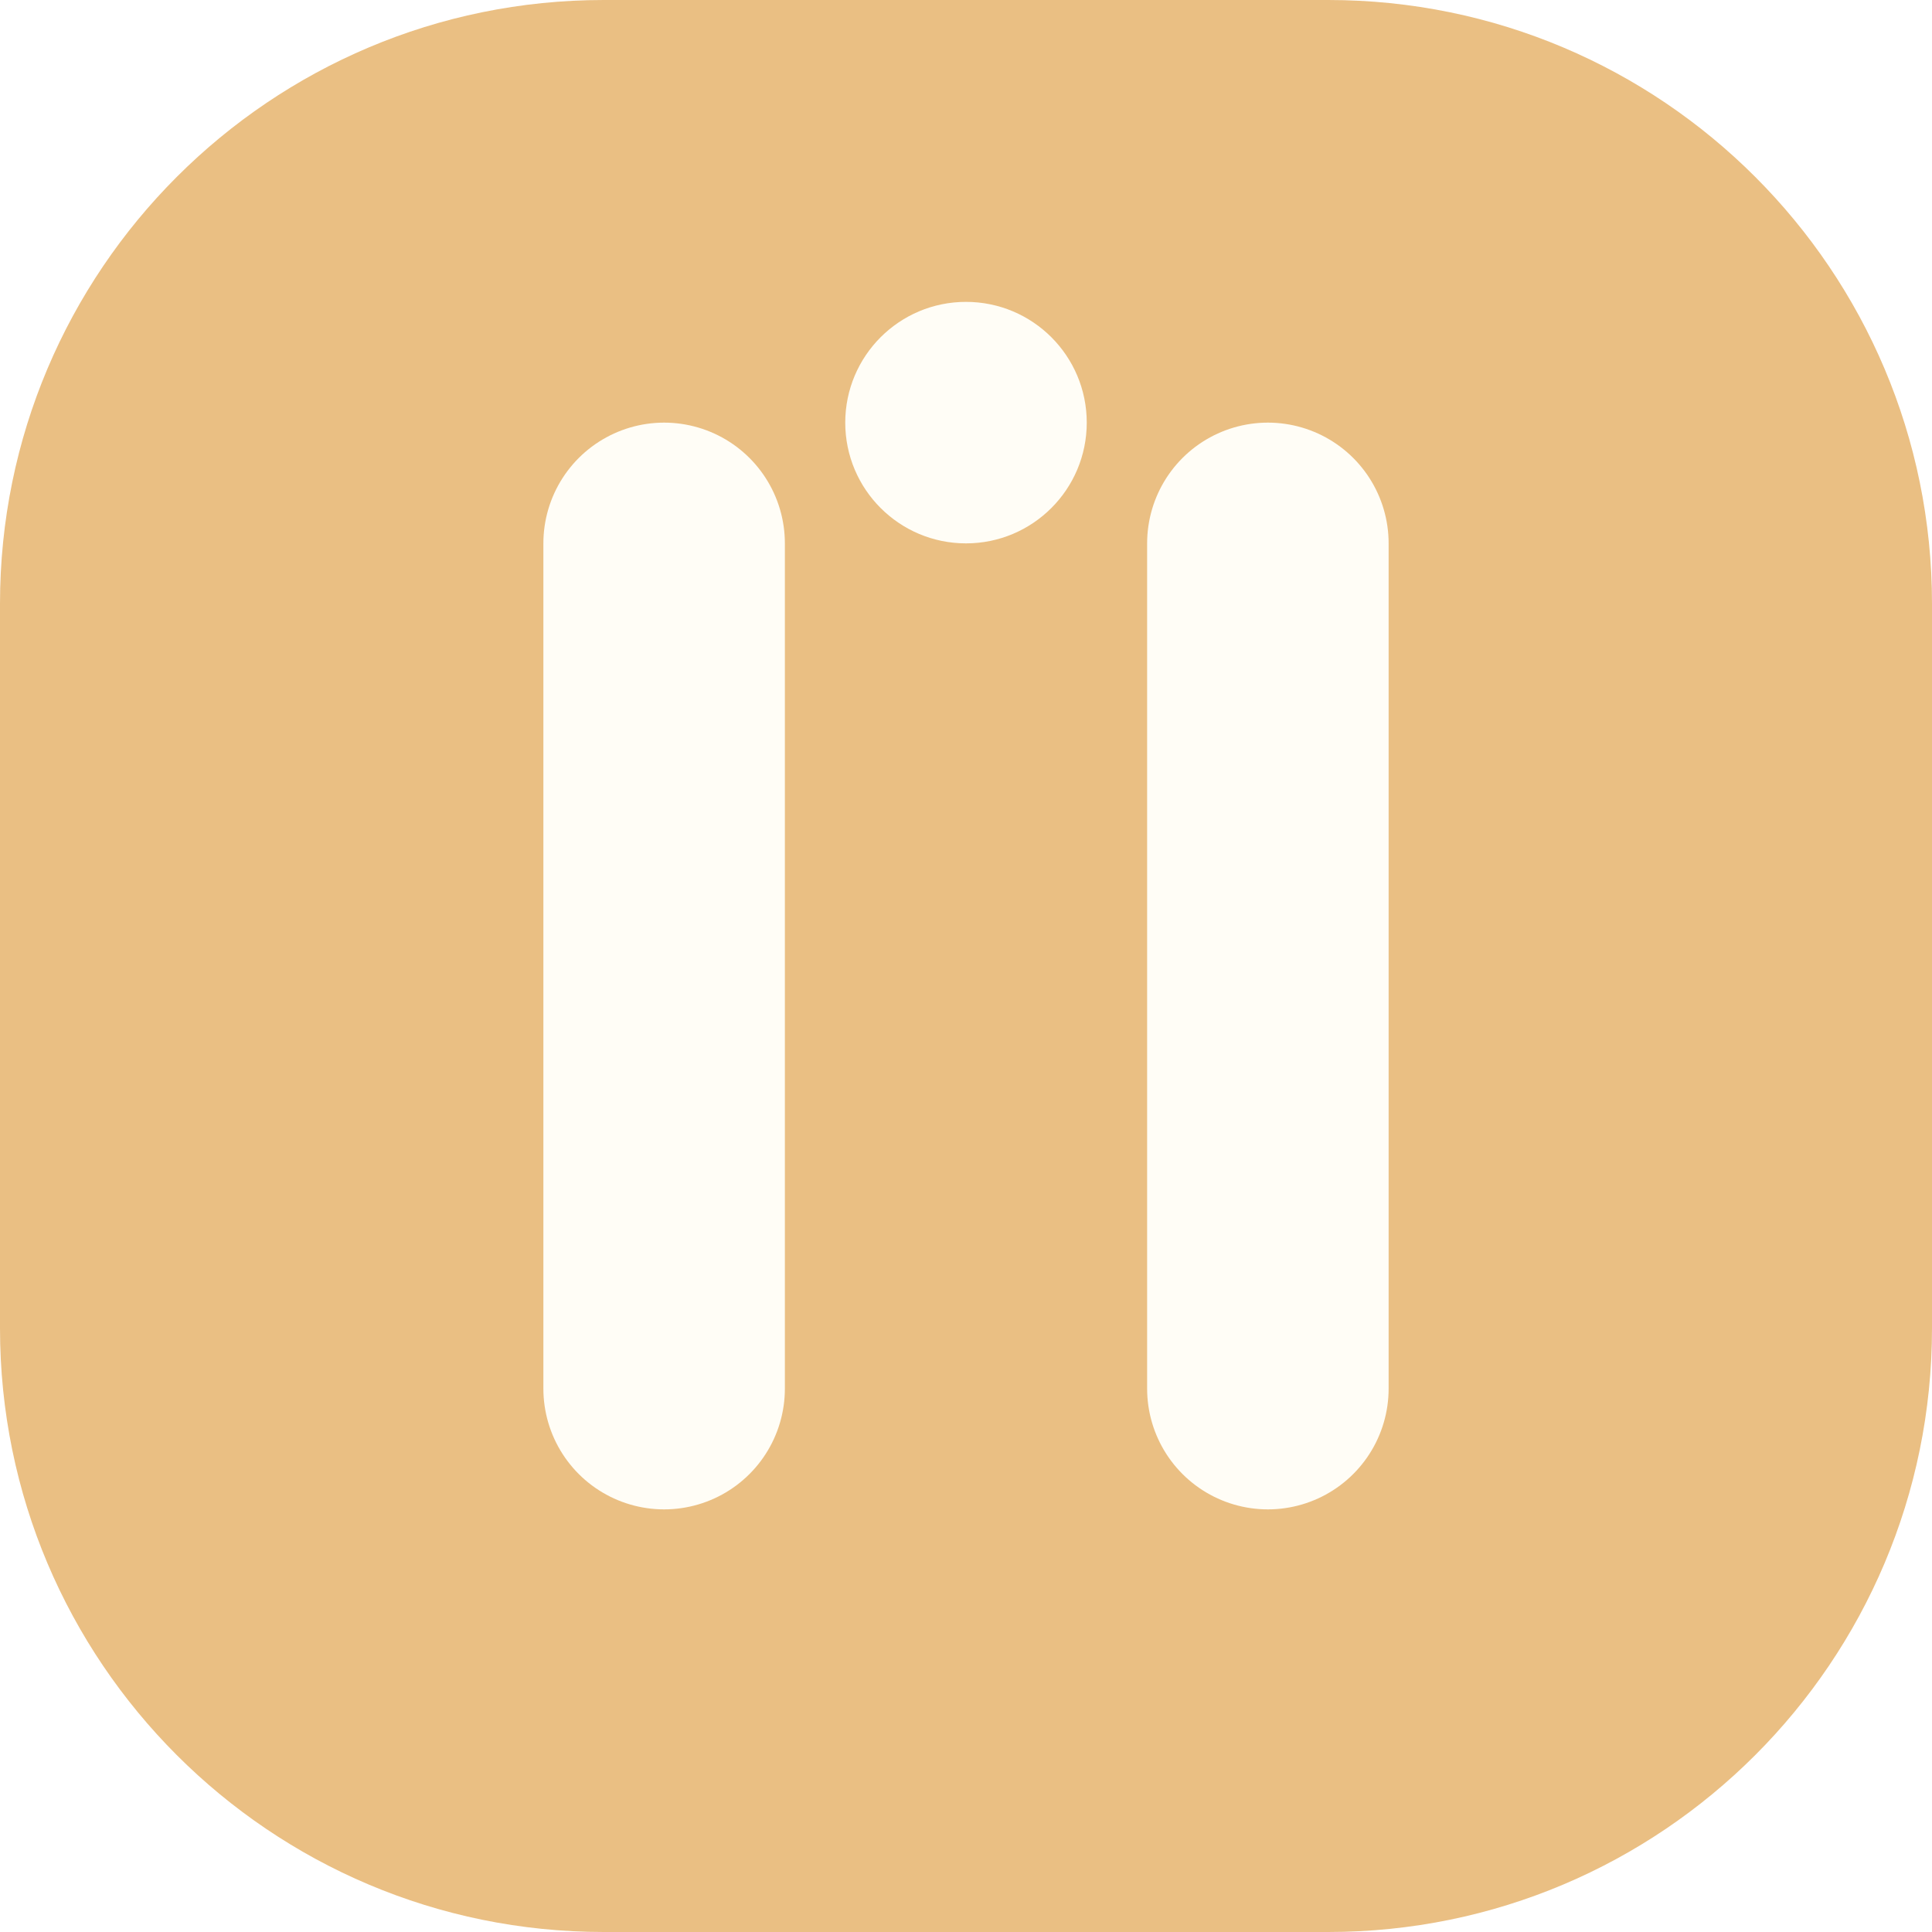
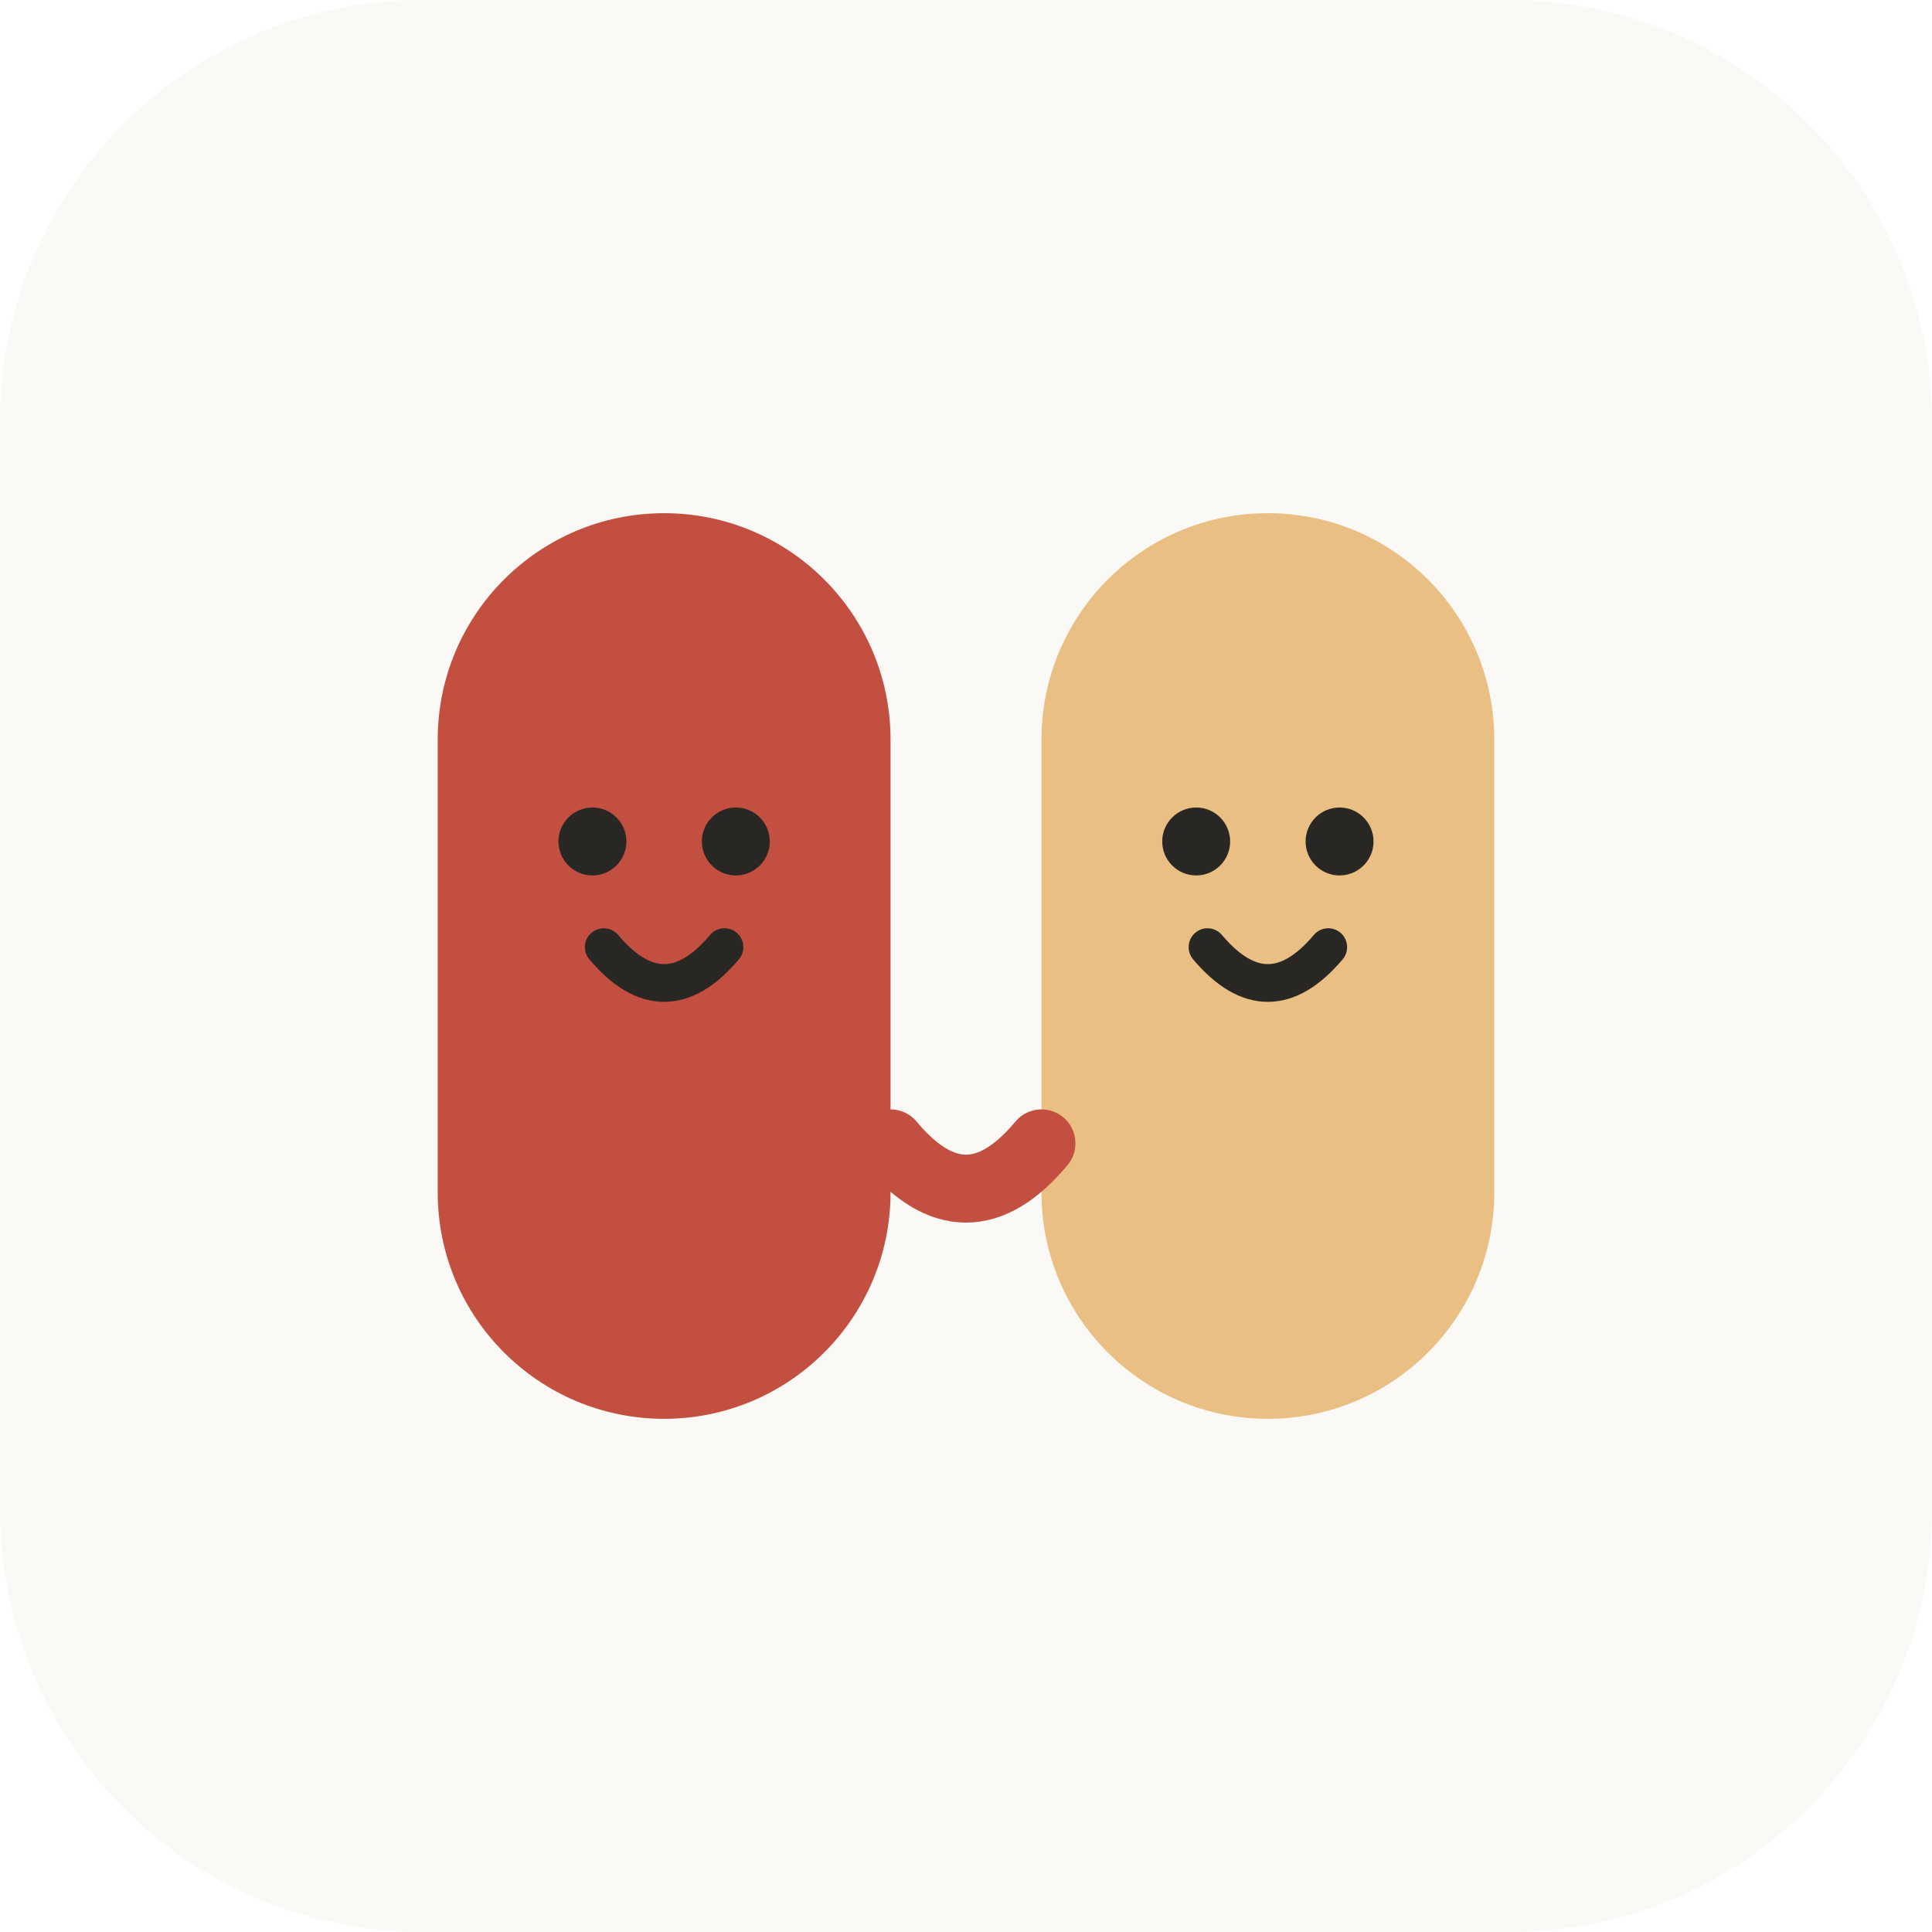
- <svg xmlns="http://www.w3.org/2000/svg" viewBox="0 0 64 64">
-   <rect width="64" height="64" rx="20" fill="#eabf83" />
-   <path d="M22 18v28m20-28v28" stroke="#fffdf6" stroke-width="8" stroke-linecap="round" />
-   <circle cx="32" cy="14" r="4" fill="#fffdf6" />
+ <svg xmlns="http://www.w3.org/2000/svg" viewBox="0 0 512 512">
+   <rect width="512" height="512" rx="112" fill="#faf9f6" />
+   <rect x="116" y="136" width="120" height="240" rx="60" fill="#c34f40" />
+   <rect x="276" y="136" width="120" height="240" rx="60" fill="#eabf83" />
+   <g fill="#292724">
+     <circle cx="157" cy="223" r="9" />
+     <circle cx="195" cy="223" r="9" />
+     <circle cx="317" cy="223" r="9" />
+     <circle cx="355" cy="223" r="9" />
+   </g>
+   <g fill="none" stroke="#292724" stroke-width="10" stroke-linecap="round">
+     <path d="M160 251q16 19 32 0" />
+     <path d="M320 251q16 19 32 0" />
+   </g>
+   <path d="M236 303q20 24 40 0" fill="none" stroke="#c34f40" stroke-width="18" stroke-linecap="round" />
</svg>
